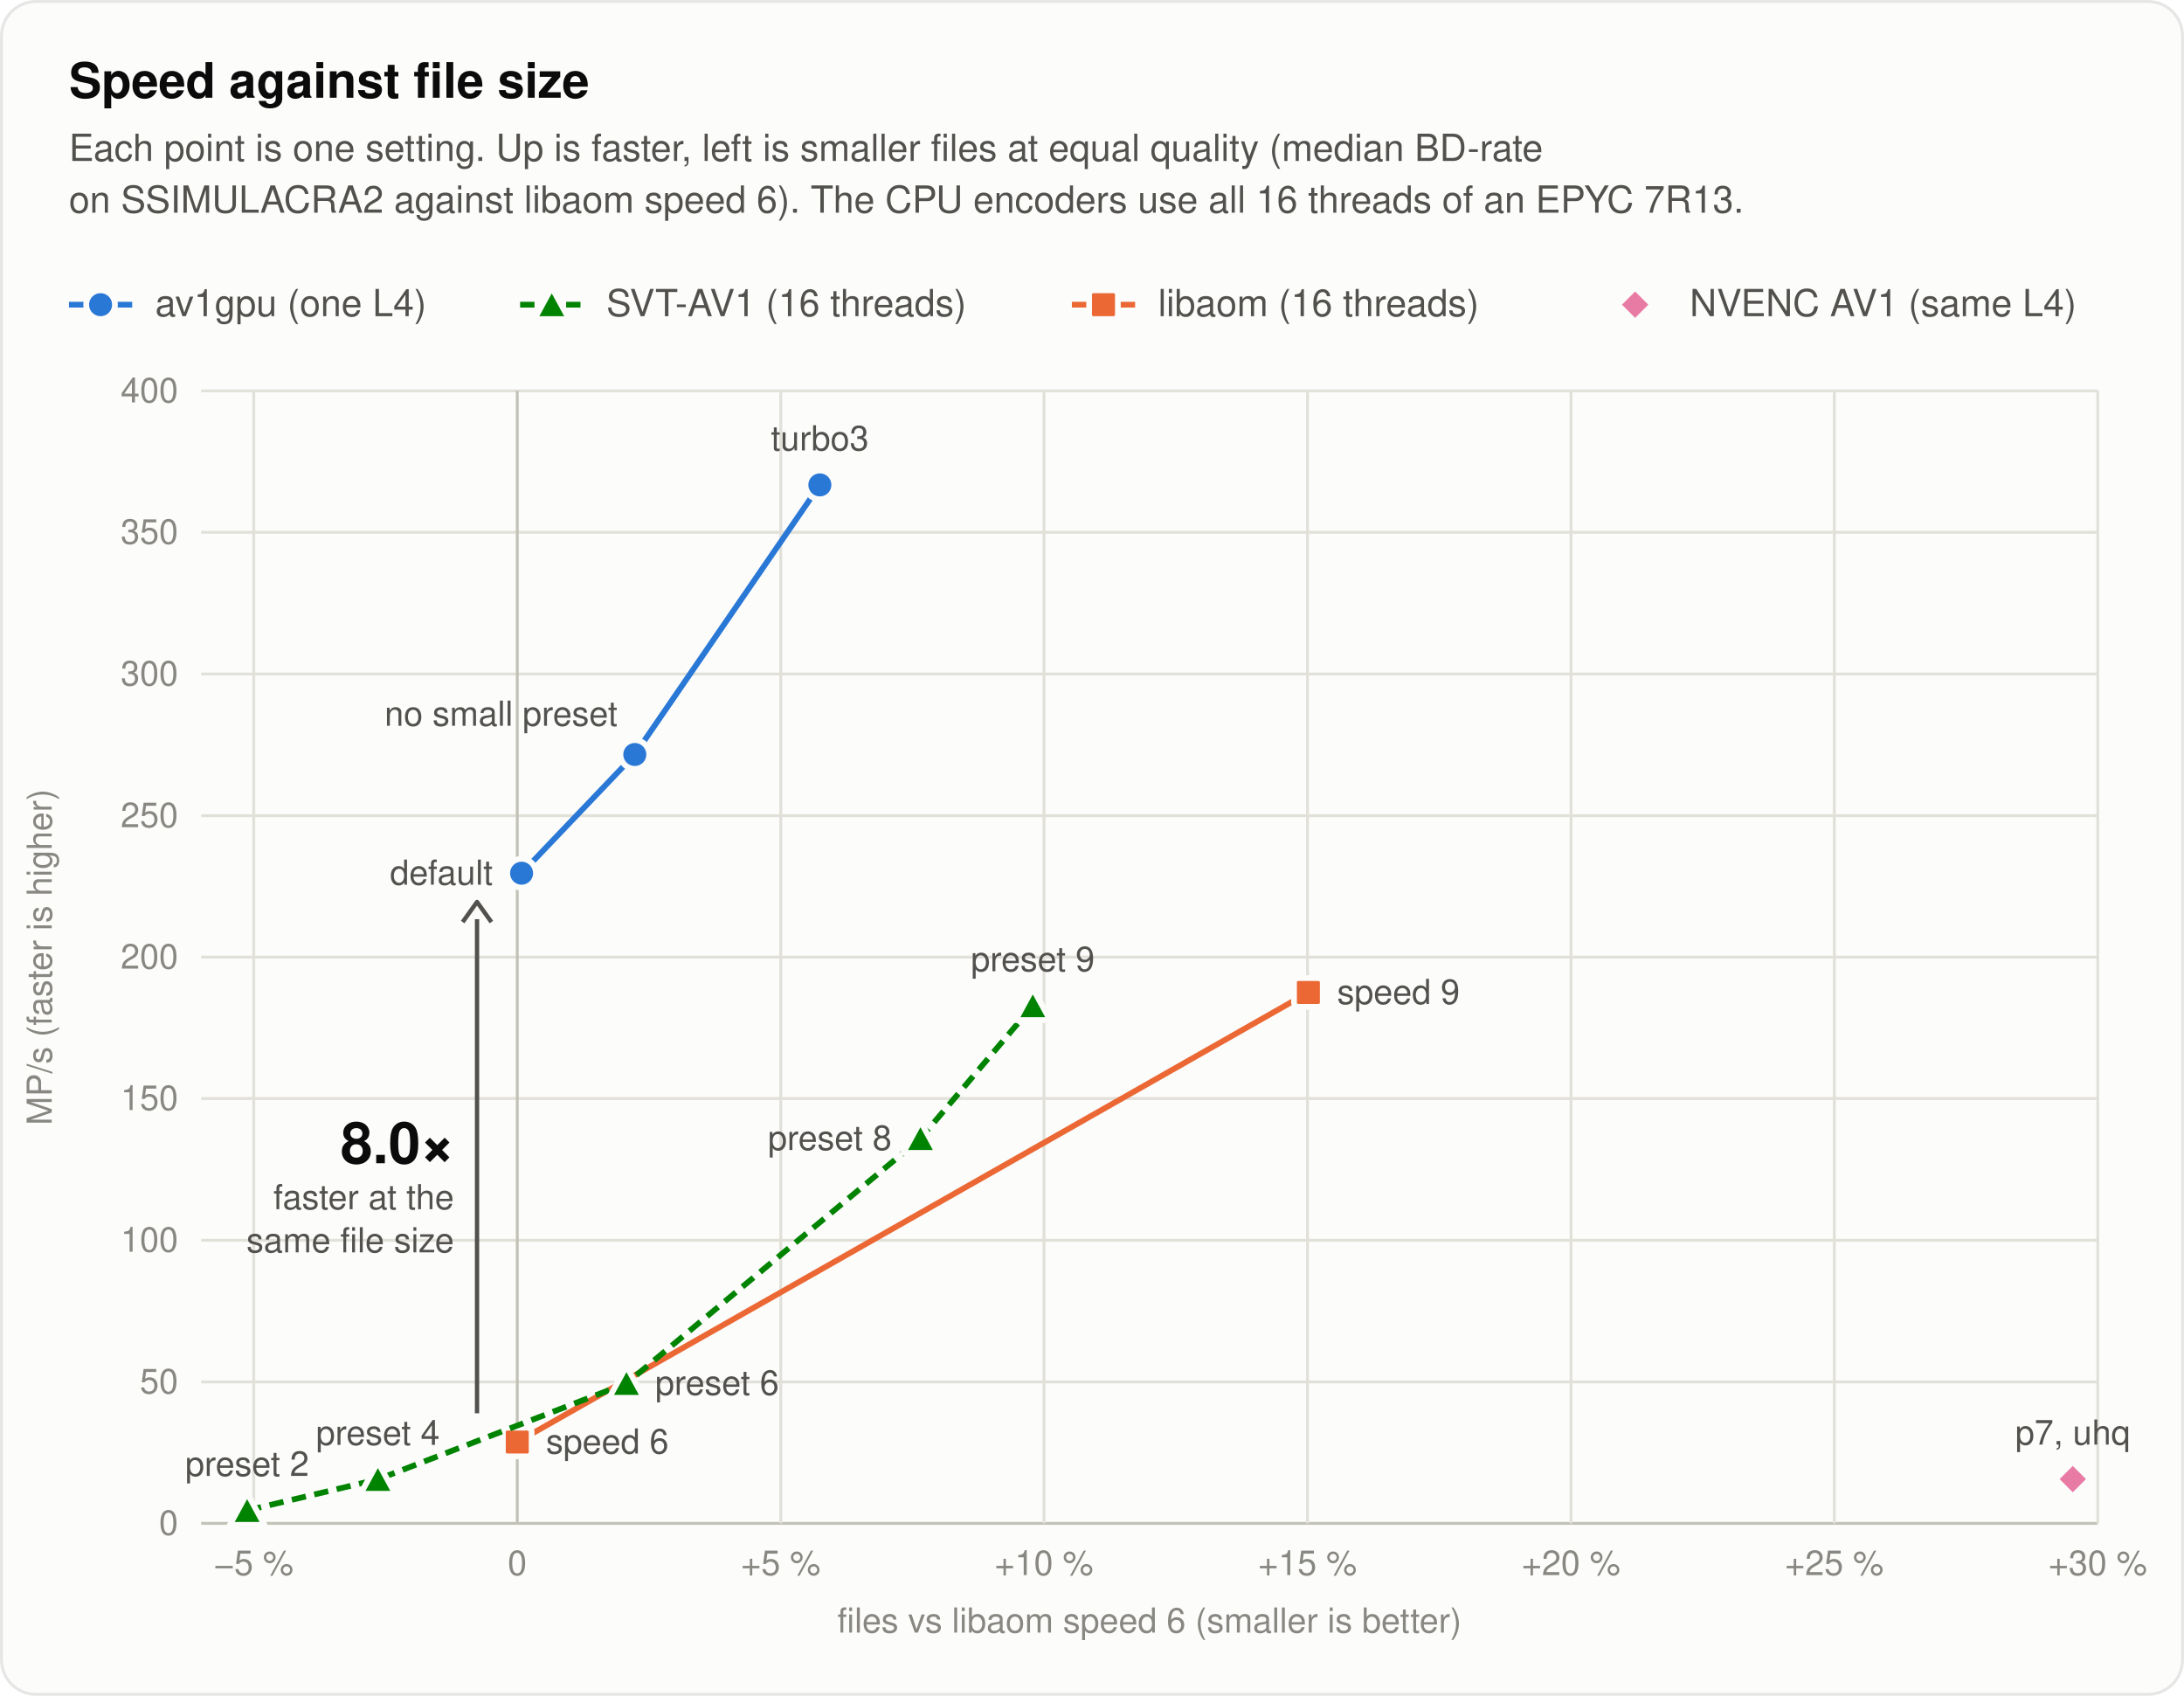
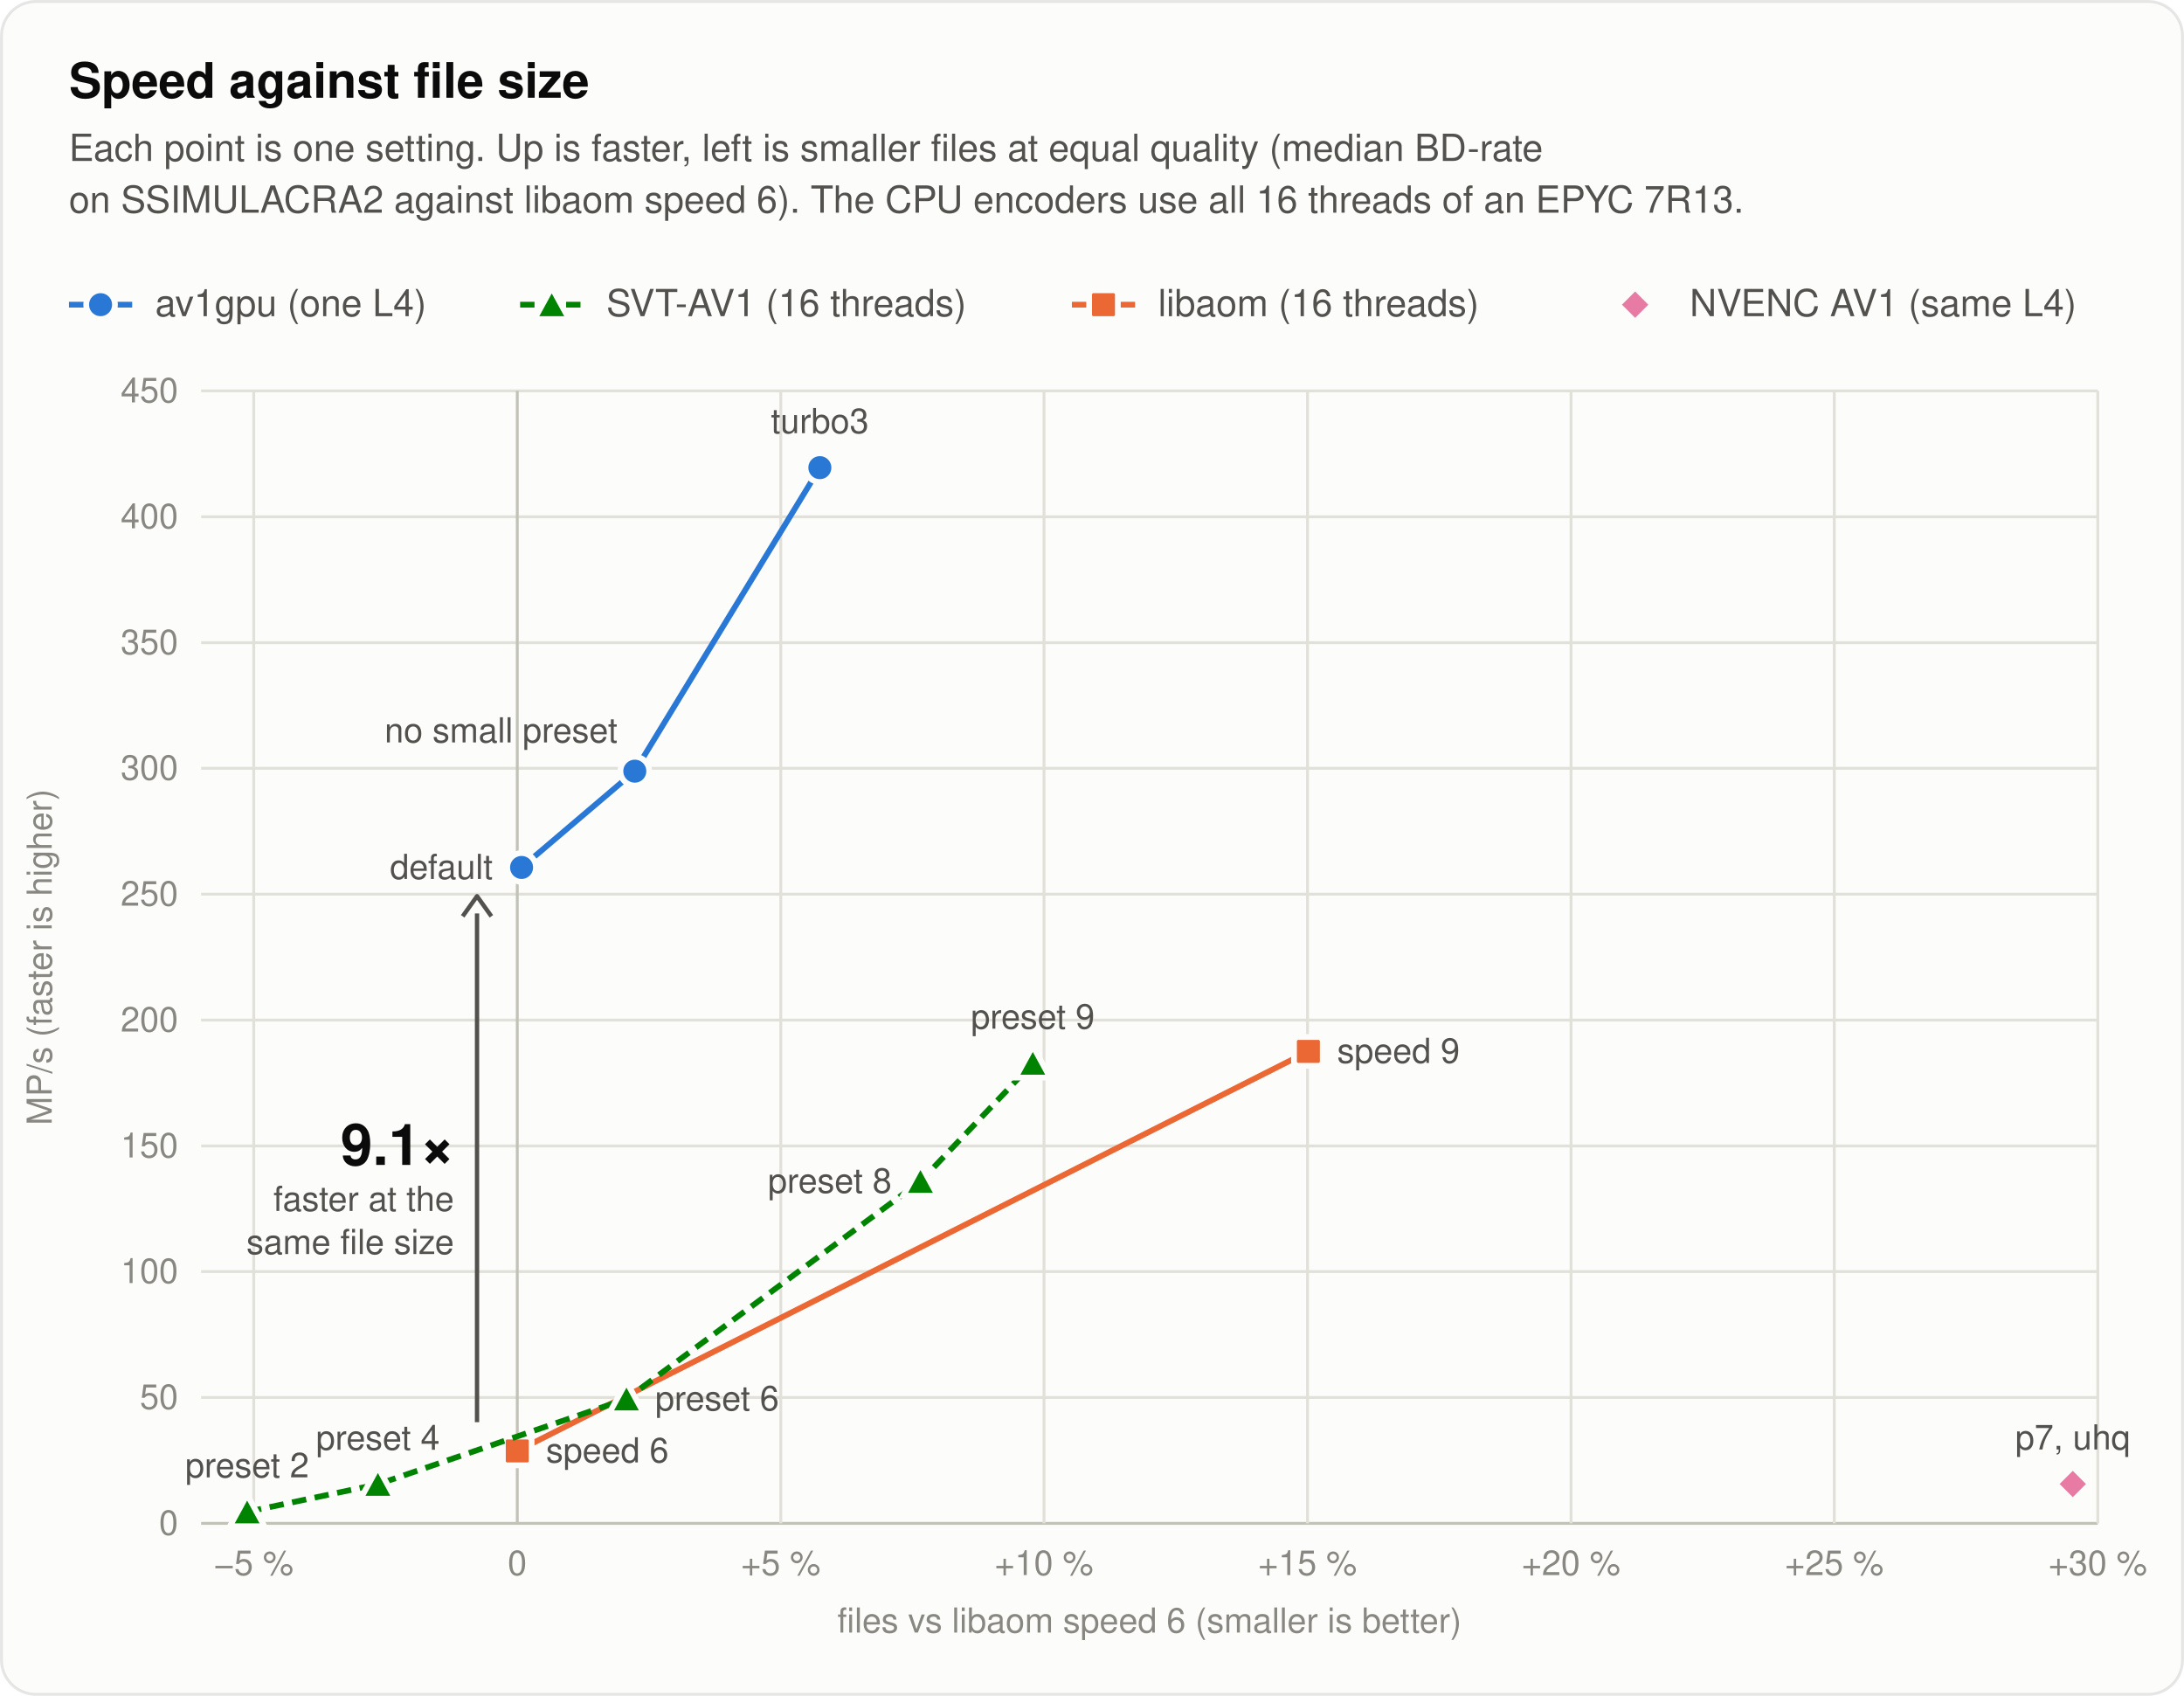
<svg xmlns="http://www.w3.org/2000/svg" width="760" height="590" viewBox="0 0 760 590" font-family="system-ui,-apple-system,'Segoe UI',Helvetica,Arial,sans-serif" role="img" aria-label="Speed against file size: av1gpu, SVT-AV1, libaom, NVENC">
  <rect x="0.5" y="0.5" width="759" height="589" rx="12" fill="#fcfcfb" stroke="rgba(11,11,11,0.10)" />
  <text x="24.0" y="34.0" font-size="17" fill="#0b0b0b" text-anchor="start" font-weight="600">Speed against file size</text>
  <text x="24.0" y="56.0" font-size="13" fill="#52514e" text-anchor="start" font-weight="400">Each point is one setting. Up is faster, left is smaller files at equal quality (median BD-rate</text>
  <text x="24.0" y="74.0" font-size="13" fill="#52514e" text-anchor="start" font-weight="400">on SSIMULACRA2 against libaom speed 6). The CPU encoders use all 16 threads of an EPYC 7R13.</text>
  <line x1="24" y1="106" x2="46" y2="106" stroke="#2a78d6" stroke-width="2" />
  <circle cx="35.0" cy="106.0" r="5" fill="#2a78d6" stroke="#fcfcfb" stroke-width="2" />
  <text x="54.0" y="110.0" font-size="13" fill="#52514e" text-anchor="start" font-weight="400">av1gpu (one L4)</text>
  <line x1="181.0" y1="106" x2="203.0" y2="106" stroke="#008300" stroke-width="2" stroke-dasharray="5 3" />
  <path d="M192.0,100.0 L198.0,111.0 L186.0,111.0 Z" fill="#008300" stroke="#fcfcfb" stroke-width="2" />
  <text x="211.0" y="110.0" font-size="13" fill="#52514e" text-anchor="start" font-weight="400">SVT-AV1 (16 threads)</text>
  <line x1="373.0" y1="106" x2="395.0" y2="106" stroke="#eb6834" stroke-width="2" />
  <rect x="379.0" y="101.0" width="10" height="10" rx="1.5" fill="#eb6834" stroke="#fcfcfb" stroke-width="2" />
  <text x="403.0" y="110.0" font-size="13" fill="#52514e" text-anchor="start" font-weight="400">libaom (16 threads)</text>
  <path d="M569.0,100.0 L575.0,106.0 L569.0,112.0 L563.0,106.0 Z" fill="#e87ba4" stroke="#fcfcfb" stroke-width="2" />
  <text x="588.0" y="110.0" font-size="13" fill="#52514e" text-anchor="start" font-weight="400">NVENC AV1 (same L4)</text>
  <line x1="70.0" y1="530.0" x2="730.0" y2="530.0" stroke="#c3c2b7" stroke-width="1" />
  <text x="62.0" y="534.0" font-size="12" fill="#898781" text-anchor="end" font-weight="400">0</text>
-   <line x1="70.0" y1="480.8" x2="730.0" y2="480.8" stroke="#e1e0d9" stroke-width="1" />
-   <text x="62.0" y="484.8" font-size="12" fill="#898781" text-anchor="end" font-weight="400">50</text>
-   <line x1="70.0" y1="431.5" x2="730.0" y2="431.5" stroke="#e1e0d9" stroke-width="1" />
-   <text x="62.0" y="435.5" font-size="12" fill="#898781" text-anchor="end" font-weight="400">100</text>
-   <line x1="70.0" y1="382.2" x2="730.0" y2="382.2" stroke="#e1e0d9" stroke-width="1" />
-   <text x="62.0" y="386.2" font-size="12" fill="#898781" text-anchor="end" font-weight="400">150</text>
-   <line x1="70.0" y1="333.0" x2="730.0" y2="333.0" stroke="#e1e0d9" stroke-width="1" />
-   <text x="62.0" y="337.0" font-size="12" fill="#898781" text-anchor="end" font-weight="400">200</text>
-   <line x1="70.0" y1="283.8" x2="730.0" y2="283.8" stroke="#e1e0d9" stroke-width="1" />
-   <text x="62.0" y="287.8" font-size="12" fill="#898781" text-anchor="end" font-weight="400">250</text>
-   <line x1="70.0" y1="234.5" x2="730.0" y2="234.5" stroke="#e1e0d9" stroke-width="1" />
-   <text x="62.0" y="238.5" font-size="12" fill="#898781" text-anchor="end" font-weight="400">300</text>
-   <line x1="70.0" y1="185.2" x2="730.0" y2="185.2" stroke="#e1e0d9" stroke-width="1" />
-   <text x="62.0" y="189.2" font-size="12" fill="#898781" text-anchor="end" font-weight="400">350</text>
+   <line x1="70.0" y1="486.2" x2="730.0" y2="486.2" stroke="#e1e0d9" stroke-width="1" />
+   <text x="62.0" y="490.2" font-size="12" fill="#898781" text-anchor="end" font-weight="400">50</text>
+   <line x1="70.0" y1="442.4" x2="730.0" y2="442.4" stroke="#e1e0d9" stroke-width="1" />
+   <text x="62.0" y="446.4" font-size="12" fill="#898781" text-anchor="end" font-weight="400">100</text>
+   <line x1="70.0" y1="398.7" x2="730.0" y2="398.7" stroke="#e1e0d9" stroke-width="1" />
+   <text x="62.0" y="402.7" font-size="12" fill="#898781" text-anchor="end" font-weight="400">150</text>
+   <line x1="70.0" y1="354.9" x2="730.0" y2="354.9" stroke="#e1e0d9" stroke-width="1" />
+   <text x="62.0" y="358.9" font-size="12" fill="#898781" text-anchor="end" font-weight="400">200</text>
+   <line x1="70.0" y1="311.1" x2="730.0" y2="311.1" stroke="#e1e0d9" stroke-width="1" />
+   <text x="62.0" y="315.1" font-size="12" fill="#898781" text-anchor="end" font-weight="400">250</text>
+   <line x1="70.0" y1="267.3" x2="730.0" y2="267.3" stroke="#e1e0d9" stroke-width="1" />
+   <text x="62.0" y="271.3" font-size="12" fill="#898781" text-anchor="end" font-weight="400">300</text>
+   <line x1="70.0" y1="223.6" x2="730.0" y2="223.6" stroke="#e1e0d9" stroke-width="1" />
+   <text x="62.0" y="227.6" font-size="12" fill="#898781" text-anchor="end" font-weight="400">350</text>
+   <line x1="70.0" y1="179.8" x2="730.0" y2="179.8" stroke="#e1e0d9" stroke-width="1" />
+   <text x="62.0" y="183.8" font-size="12" fill="#898781" text-anchor="end" font-weight="400">400</text>
  <line x1="70.0" y1="136.0" x2="730.0" y2="136.0" stroke="#e1e0d9" stroke-width="1" />
-   <text x="62.0" y="140.0" font-size="12" fill="#898781" text-anchor="end" font-weight="400">400</text>
+   <text x="62.0" y="140.0" font-size="12" fill="#898781" text-anchor="end" font-weight="400">450</text>
  <line x1="88.3" y1="136.0" x2="88.3" y2="530.0" stroke="#e1e0d9" stroke-width="1" />
  <text x="88.3" y="548.0" font-size="12" fill="#898781" text-anchor="middle" font-weight="400">−5 %</text>
  <line x1="180.0" y1="136.0" x2="180.0" y2="530.0" stroke="#c3c2b7" stroke-width="1" />
  <text x="180.0" y="548.0" font-size="12" fill="#898781" text-anchor="middle" font-weight="400">0</text>
  <line x1="271.7" y1="136.0" x2="271.7" y2="530.0" stroke="#e1e0d9" stroke-width="1" />
  <text x="271.7" y="548.0" font-size="12" fill="#898781" text-anchor="middle" font-weight="400">+5 %</text>
  <line x1="363.3" y1="136.0" x2="363.3" y2="530.0" stroke="#e1e0d9" stroke-width="1" />
  <text x="363.3" y="548.0" font-size="12" fill="#898781" text-anchor="middle" font-weight="400">+10 %</text>
  <line x1="455.0" y1="136.0" x2="455.0" y2="530.0" stroke="#e1e0d9" stroke-width="1" />
  <text x="455.0" y="548.0" font-size="12" fill="#898781" text-anchor="middle" font-weight="400">+15 %</text>
  <line x1="546.7" y1="136.0" x2="546.7" y2="530.0" stroke="#e1e0d9" stroke-width="1" />
  <text x="546.7" y="548.0" font-size="12" fill="#898781" text-anchor="middle" font-weight="400">+20 %</text>
  <line x1="638.3" y1="136.0" x2="638.3" y2="530.0" stroke="#e1e0d9" stroke-width="1" />
  <text x="638.3" y="548.0" font-size="12" fill="#898781" text-anchor="middle" font-weight="400">+25 %</text>
  <line x1="730.0" y1="136.0" x2="730.0" y2="530.0" stroke="#e1e0d9" stroke-width="1" />
  <text x="730.0" y="548.0" font-size="12" fill="#898781" text-anchor="middle" font-weight="400">+30 %</text>
  <text x="400.0" y="568.0" font-size="12" fill="#898781" text-anchor="middle" font-weight="400">files vs libaom speed 6 (smaller is better)</text>
  <text x="18" y="333.0" font-size="12" fill="#898781" text-anchor="middle" transform="rotate(-90 18 333.0)">MP/s (faster is higher)</text>
-   <line x1="166.0" y1="491.7" x2="166.0" y2="319.8" stroke="#52514e" stroke-width="1.5" />
-   <path d="M161.0,320.8 L166.0,313.8 L171.0,320.8" fill="none" stroke="#52514e" stroke-width="1.5" stroke-linejoin="round" />
-   <text x="158.0" y="404.7" font-size="20" fill="#0b0b0b" text-anchor="end" font-weight="700">8.0×</text>
-   <text x="158.0" y="420.7" font-size="12" fill="#52514e" text-anchor="end" font-weight="400">faster at the</text>
-   <text x="158.0" y="435.7" font-size="12" fill="#52514e" text-anchor="end" font-weight="400">same file size</text>
-   <path d="M721.3,508.6 L727.3,514.6 L721.3,520.6 L715.3,514.6 Z" fill="#e87ba4" stroke="#fcfcfb" stroke-width="2" />
-   <text x="721.3" y="502.6" font-size="12" fill="#52514e" text-anchor="middle" font-weight="400">p7, uhq</text>
-   <path d="M180.0,501.7 L455.3,345.3" fill="none" stroke="#eb6834" stroke-width="2" stroke-linejoin="round" />
-   <rect x="175.0" y="496.7" width="10" height="10" rx="1.5" fill="#eb6834" stroke="#fcfcfb" stroke-width="2" />
-   <text x="190.0" y="505.7" font-size="12" fill="#52514e" text-anchor="start" font-weight="400">speed 6</text>
-   <rect x="450.3" y="340.3" width="10" height="10" rx="1.5" fill="#eb6834" stroke="#fcfcfb" stroke-width="2" />
-   <text x="465.3" y="349.3" font-size="12" fill="#52514e" text-anchor="start" font-weight="400">speed 9</text>
-   <path d="M86.0,525.5 L131.5,514.7 L218.0,481.3 L320.3,396.1 L359.4,349.9" fill="none" stroke="#008300" stroke-width="2" stroke-linejoin="round" stroke-dasharray="5 3" />
-   <path d="M86.0,519.5 L92.0,530.5 L80.0,530.5 Z" fill="#008300" stroke="#fcfcfb" stroke-width="2" />
-   <text x="86.0" y="513.5" font-size="12" fill="#52514e" text-anchor="middle" font-weight="400">preset 2</text>
-   <path d="M131.5,508.7 L137.5,519.7 L125.5,519.7 Z" fill="#008300" stroke="#fcfcfb" stroke-width="2" />
-   <text x="131.5" y="502.7" font-size="12" fill="#52514e" text-anchor="middle" font-weight="400">preset 4</text>
-   <path d="M218.0,475.3 L224.0,486.3 L212.0,486.3 Z" fill="#008300" stroke="#fcfcfb" stroke-width="2" />
-   <text x="228.0" y="485.3" font-size="12" fill="#52514e" text-anchor="start" font-weight="400">preset 6</text>
-   <path d="M320.3,390.1 L326.3,401.1 L314.3,401.1 Z" fill="#008300" stroke="#fcfcfb" stroke-width="2" />
-   <text x="310.3" y="400.1" font-size="12" fill="#52514e" text-anchor="end" font-weight="400">preset 8</text>
-   <path d="M359.4,343.9 L365.4,354.9 L353.4,354.9 Z" fill="#008300" stroke="#fcfcfb" stroke-width="2" />
-   <text x="359.4" y="337.9" font-size="12" fill="#52514e" text-anchor="middle" font-weight="400">preset 9</text>
-   <path d="M181.5,303.8 L220.9,262.5 L285.3,168.7" fill="none" stroke="#2a78d6" stroke-width="2" stroke-linejoin="round" />
-   <circle cx="181.5" cy="303.8" r="5" fill="#2a78d6" stroke="#fcfcfb" stroke-width="2" />
-   <text x="171.5" y="307.8" font-size="12" fill="#52514e" text-anchor="end" font-weight="400">default</text>
-   <circle cx="220.9" cy="262.5" r="5" fill="#2a78d6" stroke="#fcfcfb" stroke-width="2" />
-   <text x="214.9" y="252.5" font-size="12" fill="#52514e" text-anchor="end" font-weight="400">no small preset</text>
-   <circle cx="285.3" cy="168.7" r="5" fill="#2a78d6" stroke="#fcfcfb" stroke-width="2" />
-   <text x="285.3" y="156.7" font-size="12" fill="#52514e" text-anchor="middle" font-weight="400">turbo3</text>
+   <line x1="166.0" y1="494.8" x2="166.0" y2="317.8" stroke="#52514e" stroke-width="1.5" />
+   <path d="M161.0,318.8 L166.0,311.8 L171.0,318.8" fill="none" stroke="#52514e" stroke-width="1.5" stroke-linejoin="round" />
+   <text x="158.0" y="405.3" font-size="20" fill="#0b0b0b" text-anchor="end" font-weight="700">9.1×</text>
+   <text x="158.0" y="421.3" font-size="12" fill="#52514e" text-anchor="end" font-weight="400">faster at the</text>
+   <text x="158.0" y="436.3" font-size="12" fill="#52514e" text-anchor="end" font-weight="400">same file size</text>
+   <path d="M721.3,510.3 L727.3,516.3 L721.3,522.3 L715.3,516.3 Z" fill="#e87ba4" stroke="#fcfcfb" stroke-width="2" />
+   <text x="721.3" y="504.3" font-size="12" fill="#52514e" text-anchor="middle" font-weight="400">p7, uhq</text>
+   <path d="M180.0,504.8 L455.3,365.8" fill="none" stroke="#eb6834" stroke-width="2" stroke-linejoin="round" />
+   <rect x="175.0" y="499.8" width="10" height="10" rx="1.5" fill="#eb6834" stroke="#fcfcfb" stroke-width="2" />
+   <text x="190.0" y="508.8" font-size="12" fill="#52514e" text-anchor="start" font-weight="400">speed 6</text>
+   <rect x="450.3" y="360.8" width="10" height="10" rx="1.5" fill="#eb6834" stroke="#fcfcfb" stroke-width="2" />
+   <text x="465.3" y="369.8" font-size="12" fill="#52514e" text-anchor="start" font-weight="400">speed 9</text>
+   <path d="M86.0,526.0 L131.5,516.4 L218.0,486.7 L320.3,411.0 L359.4,369.9" fill="none" stroke="#008300" stroke-width="2" stroke-linejoin="round" stroke-dasharray="5 3" />
+   <path d="M86.0,520.0 L92.0,531.0 L80.0,531.0 Z" fill="#008300" stroke="#fcfcfb" stroke-width="2" />
+   <text x="86.0" y="514.0" font-size="12" fill="#52514e" text-anchor="middle" font-weight="400">preset 2</text>
+   <path d="M131.5,510.4 L137.5,521.4 L125.5,521.4 Z" fill="#008300" stroke="#fcfcfb" stroke-width="2" />
+   <text x="131.5" y="504.4" font-size="12" fill="#52514e" text-anchor="middle" font-weight="400">preset 4</text>
+   <path d="M218.0,480.7 L224.0,491.7 L212.0,491.7 Z" fill="#008300" stroke="#fcfcfb" stroke-width="2" />
+   <text x="228.0" y="490.7" font-size="12" fill="#52514e" text-anchor="start" font-weight="400">preset 6</text>
+   <path d="M320.3,405.0 L326.3,416.0 L314.3,416.0 Z" fill="#008300" stroke="#fcfcfb" stroke-width="2" />
+   <text x="310.3" y="415.0" font-size="12" fill="#52514e" text-anchor="end" font-weight="400">preset 8</text>
+   <path d="M359.4,363.9 L365.4,374.9 L353.4,374.9 Z" fill="#008300" stroke="#fcfcfb" stroke-width="2" />
+   <text x="359.4" y="357.9" font-size="12" fill="#52514e" text-anchor="middle" font-weight="400">preset 9</text>
+   <path d="M181.5,301.8 L220.9,268.3 L285.3,162.7" fill="none" stroke="#2a78d6" stroke-width="2" stroke-linejoin="round" />
+   <circle cx="181.5" cy="301.8" r="5" fill="#2a78d6" stroke="#fcfcfb" stroke-width="2" />
+   <text x="171.5" y="305.8" font-size="12" fill="#52514e" text-anchor="end" font-weight="400">default</text>
+   <circle cx="220.9" cy="268.3" r="5" fill="#2a78d6" stroke="#fcfcfb" stroke-width="2" />
+   <text x="214.9" y="258.3" font-size="12" fill="#52514e" text-anchor="end" font-weight="400">no small preset</text>
+   <circle cx="285.3" cy="162.7" r="5" fill="#2a78d6" stroke="#fcfcfb" stroke-width="2" />
+   <text x="285.3" y="150.7" font-size="12" fill="#52514e" text-anchor="middle" font-weight="400">turbo3</text>
</svg>
